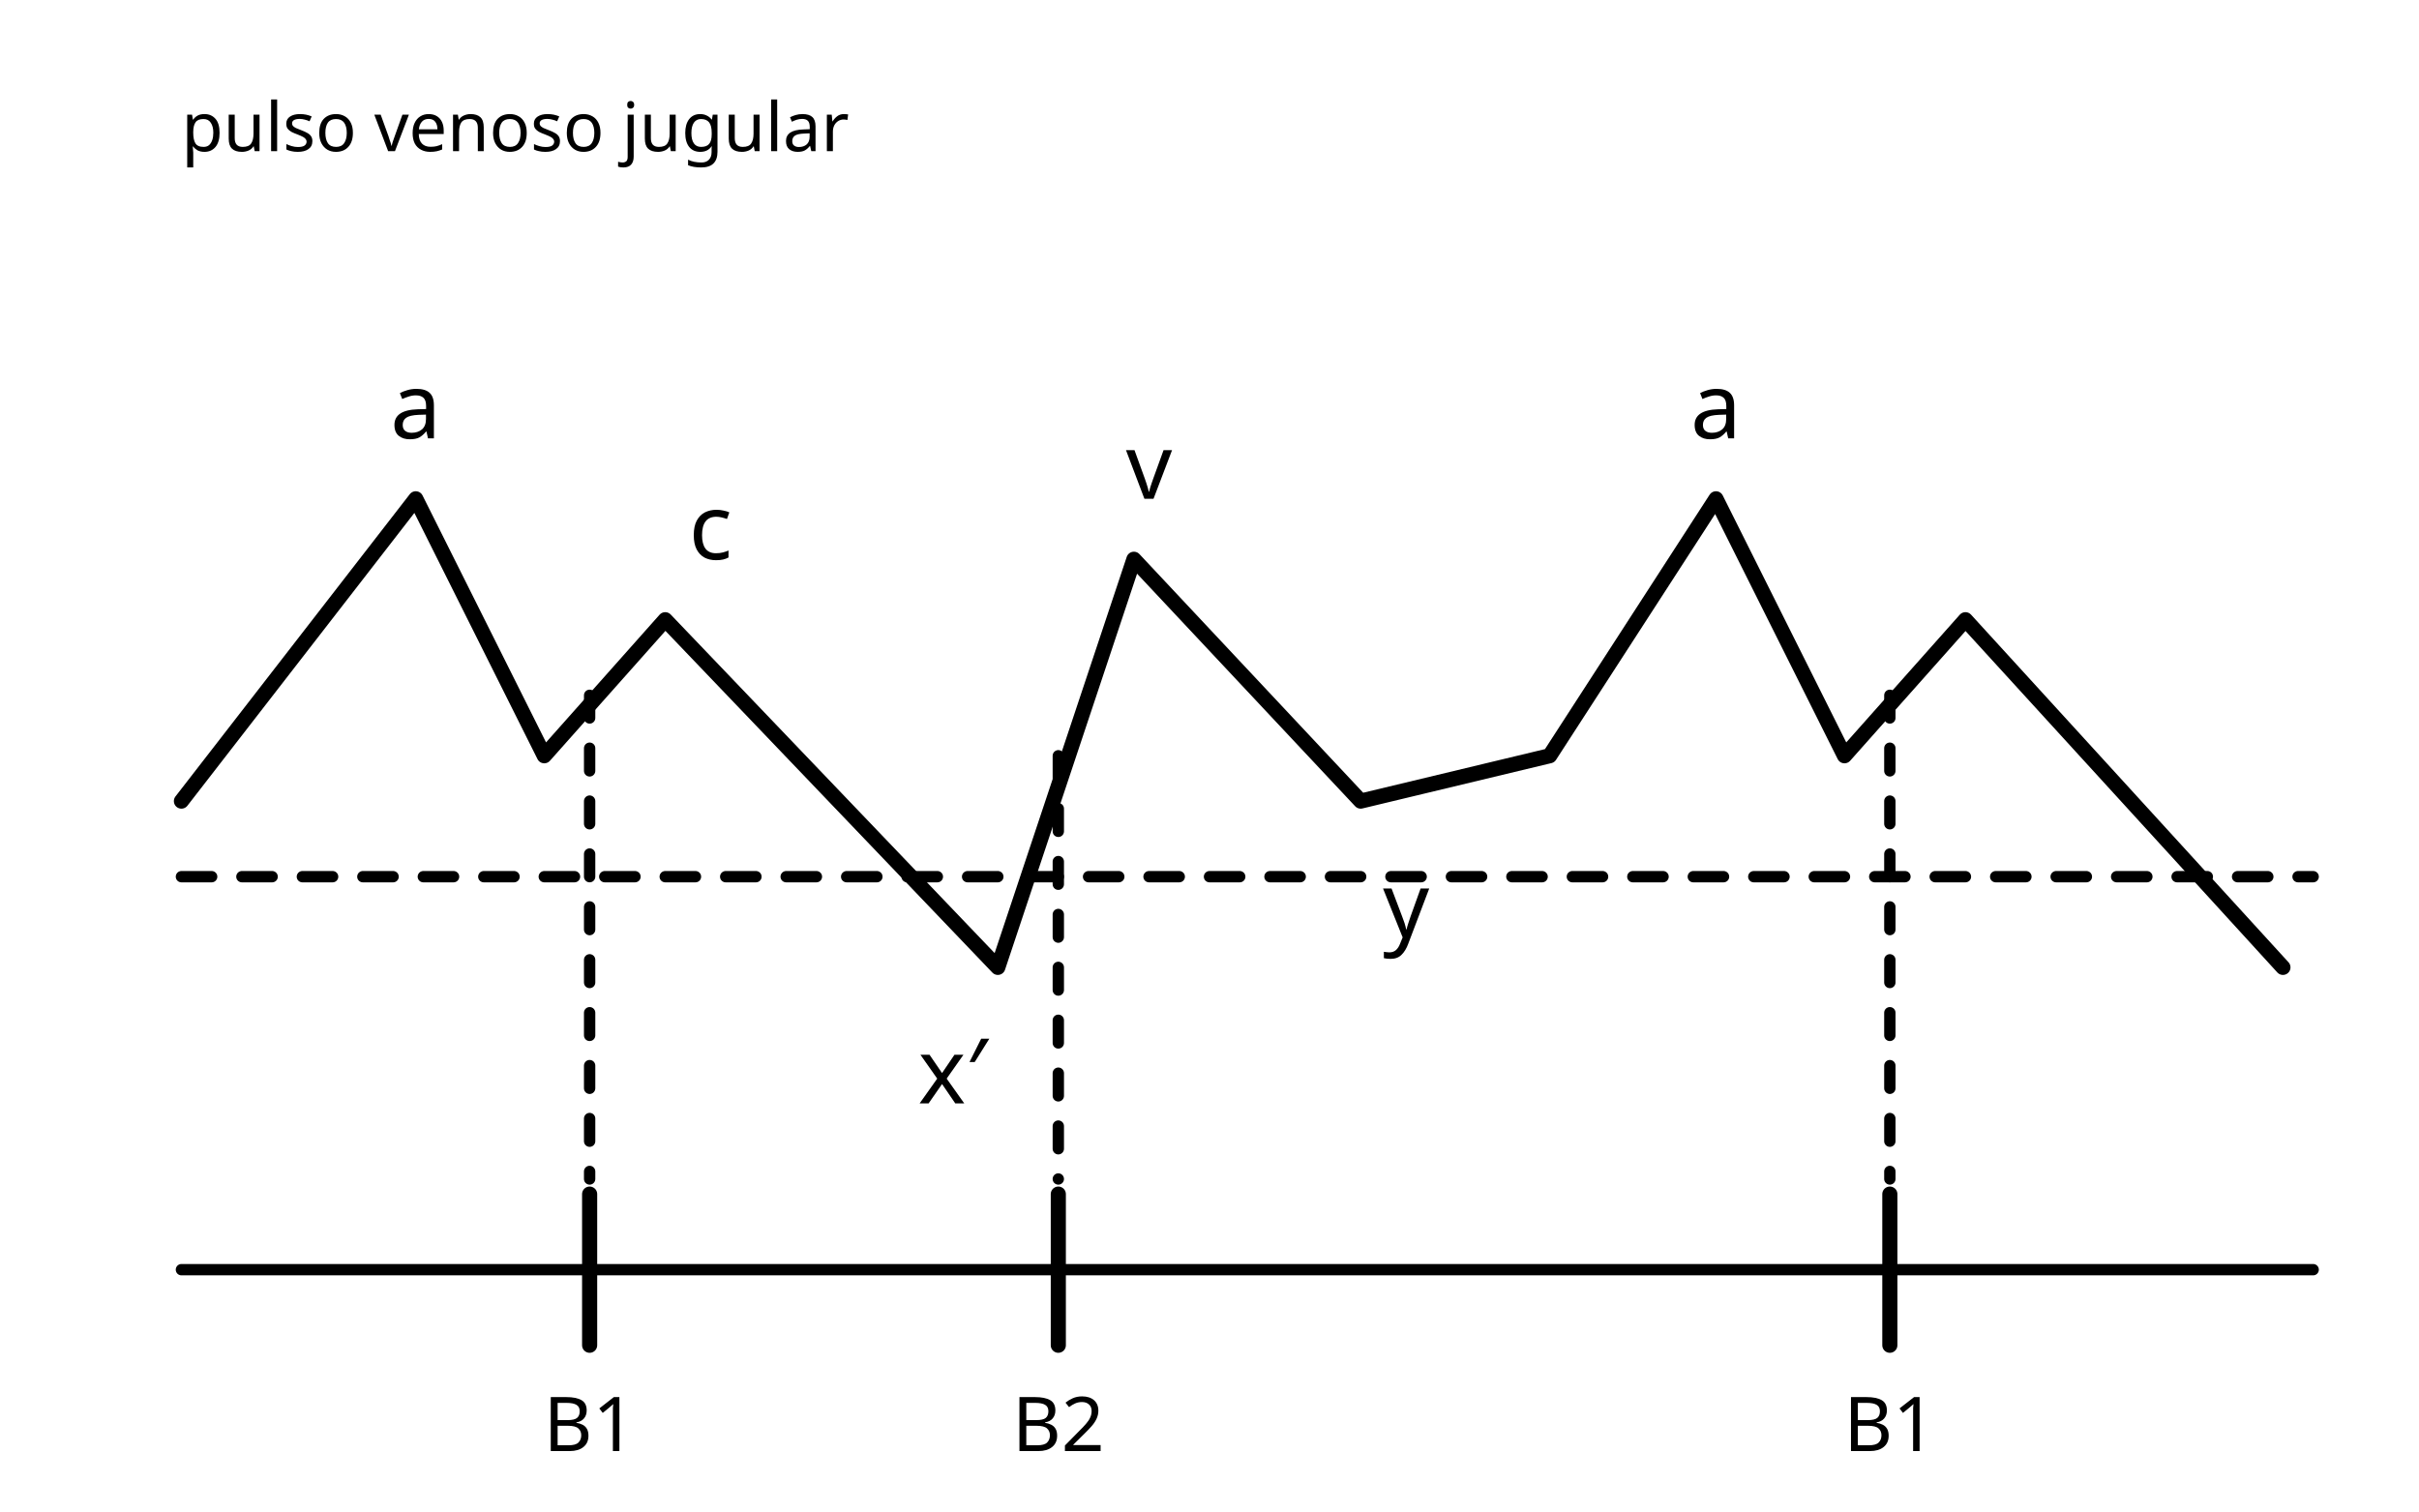
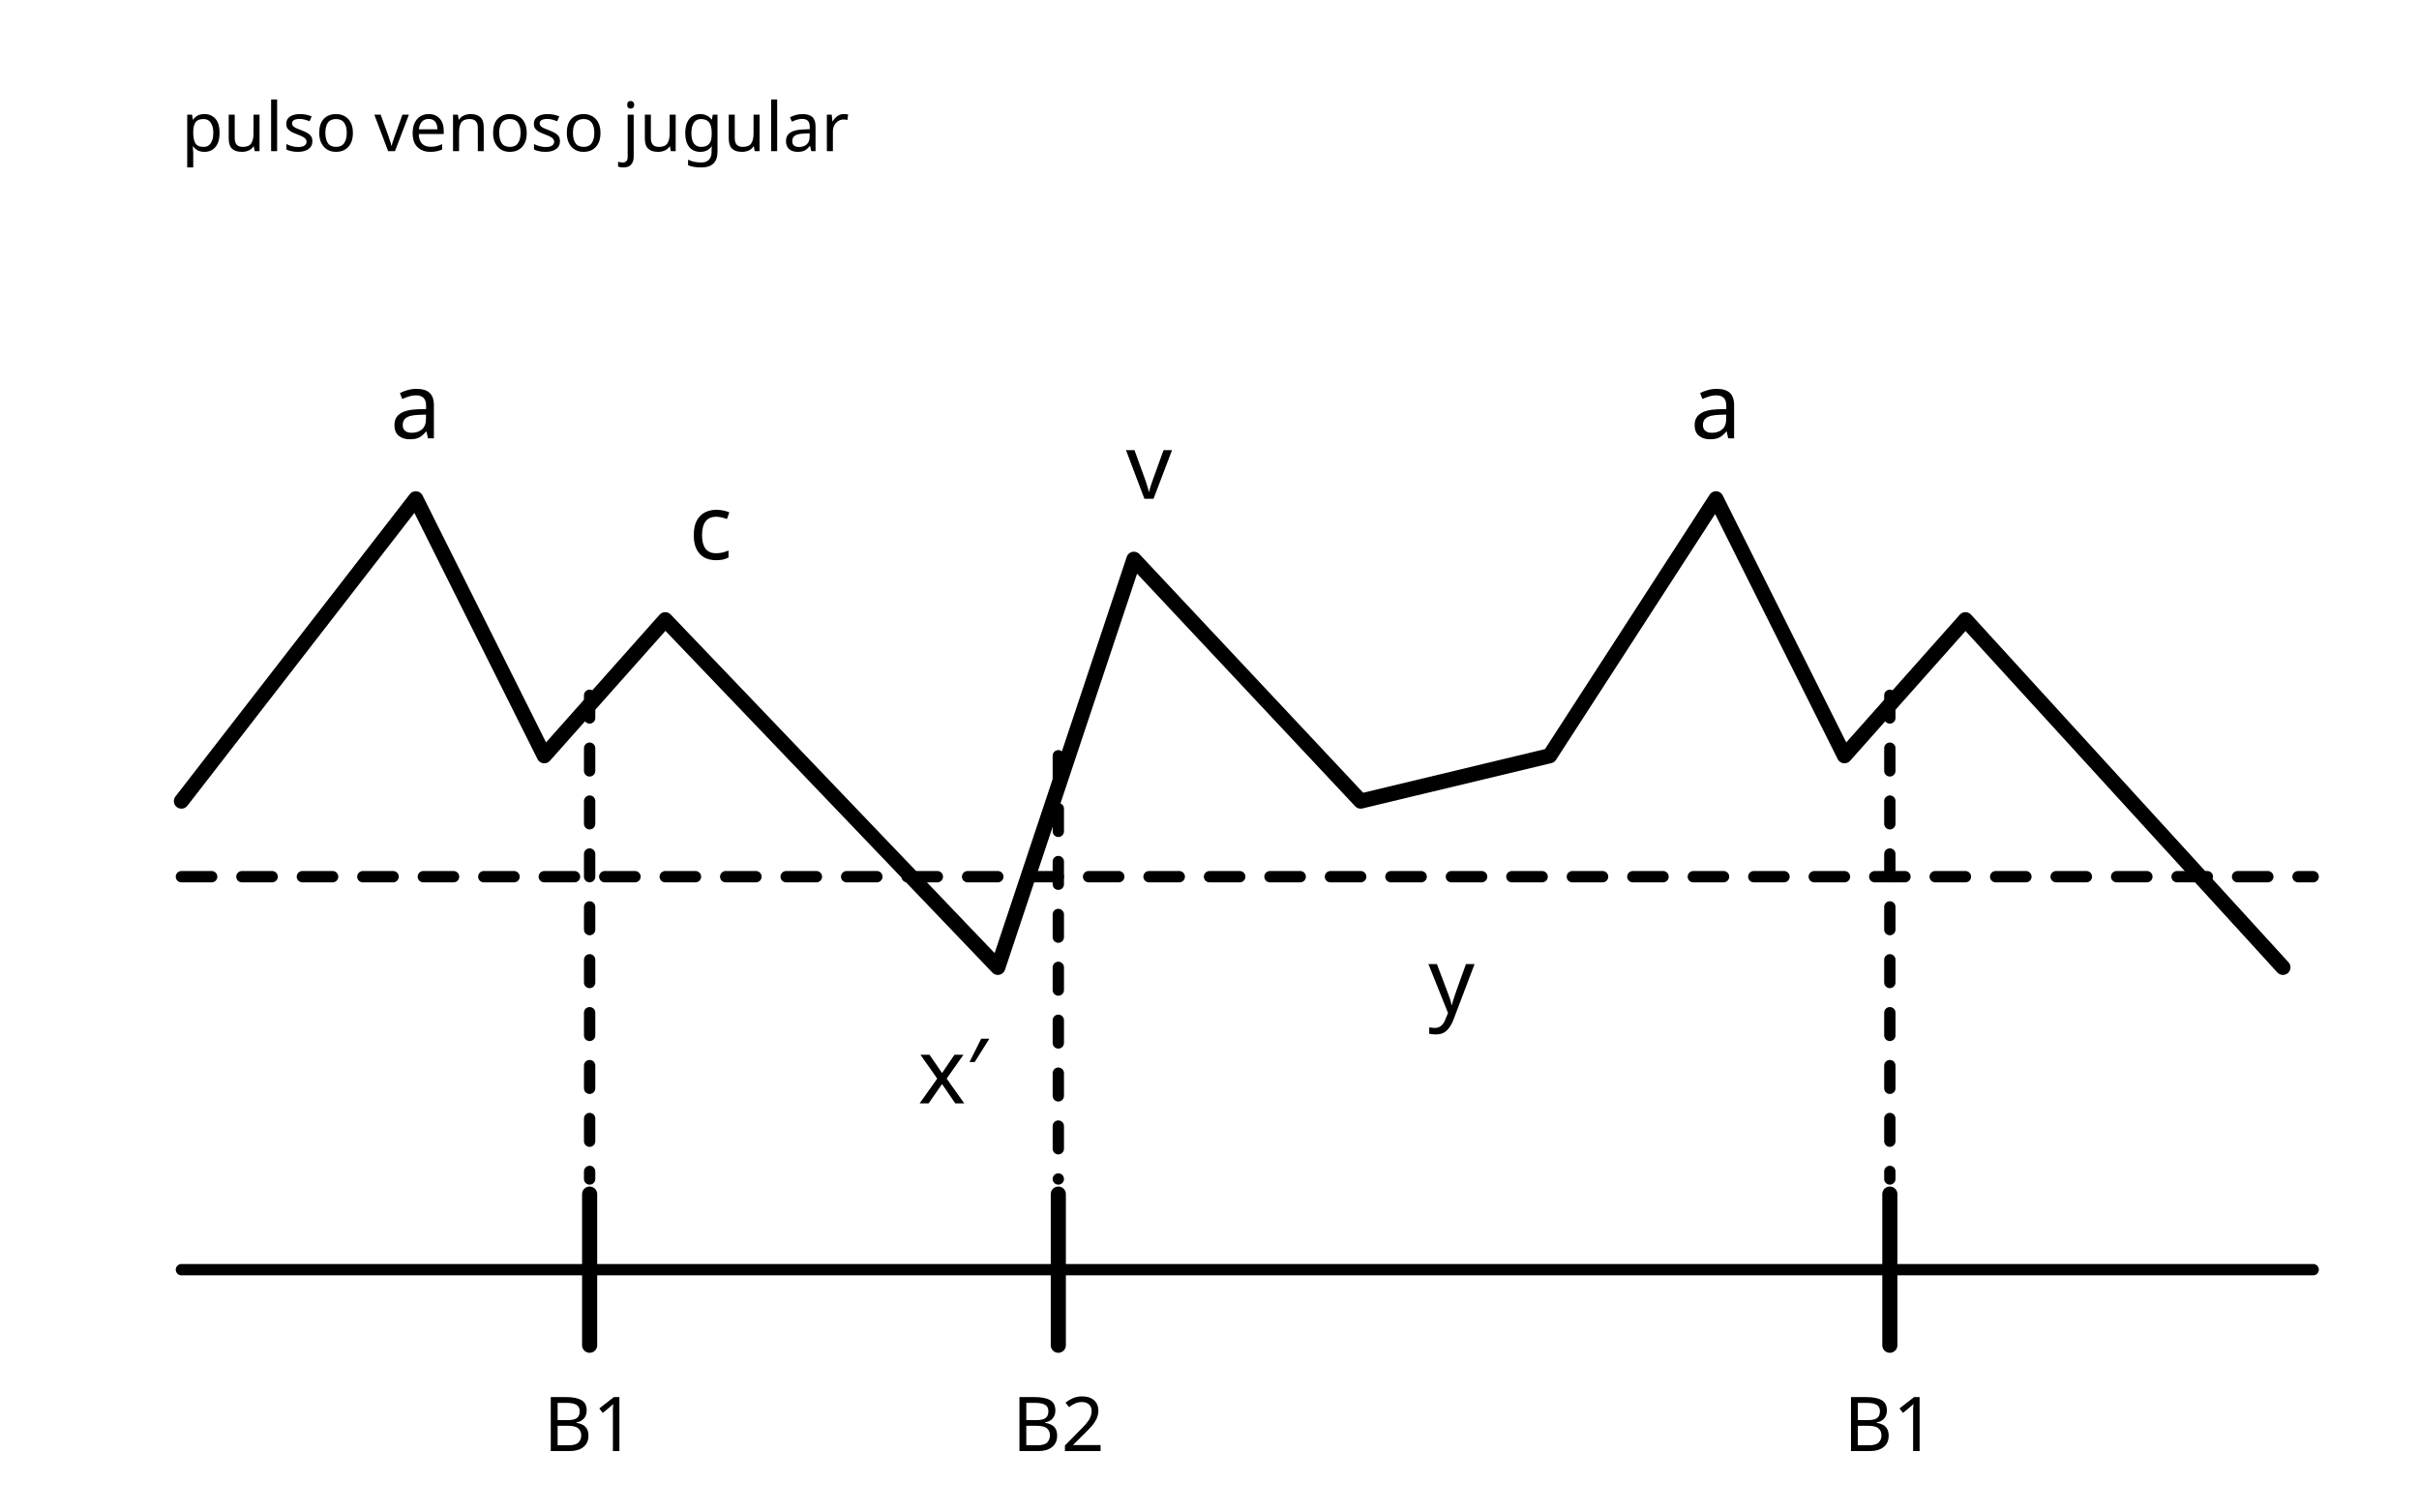
<svg xmlns="http://www.w3.org/2000/svg" viewBox="0 0 320 200" fill="none" stroke="currentColor" stroke-width="2" stroke-linecap="round" stroke-linejoin="round">
  <path d="M 24 116 L 306 116" stroke-width="1.5" stroke-dasharray="4 4" />
  <path d="M 24 106 L 55 66 L 72 100 L 88 82 L 132 128 L 150 74 L 180 106 L 205 100 L 227 66 L 244 100 L 260 82 L 302 128" stroke-width="2" />
  <g stroke-width="1.5" stroke-dasharray="3 4">
    <path d="M 78 92 L 78 156" />
    <path d="M 140 100 L 140 156" />
    <path d="M 250 92 L 250 156" />
  </g>
  <path d="M 24 168 L 306 168" stroke-width="1.5" />
  <g stroke-width="2">
    <path d="M 78 158 L 78 178" />
    <path d="M 140 158 L 140 178" />
    <path d="M 250 158 L 250 178" />
  </g>
  <g font-family="sans-serif" font-size="12" fill="currentColor" stroke="none" text-anchor="middle">
    <text x="55" y="58">a</text>
    <text x="94" y="74">c</text>
    <text x="152" y="66">v</text>
    <text x="227" y="58">a</text>
    <text x="126" y="146">x′</text>
-     <text x="186" y="124">y</text>
+     <text x="192" y="134">y</text>
  </g>
  <g font-family="sans-serif" font-size="10" fill="currentColor" stroke="none" text-anchor="middle">
    <text x="78" y="192">B1</text>
    <text x="140" y="192">B2</text>
    <text x="250" y="192">B1</text>
  </g>
  <g font-family="sans-serif" font-size="9" fill="currentColor" stroke="none">
    <text x="24" y="20">pulso venoso jugular</text>
  </g>
</svg>
